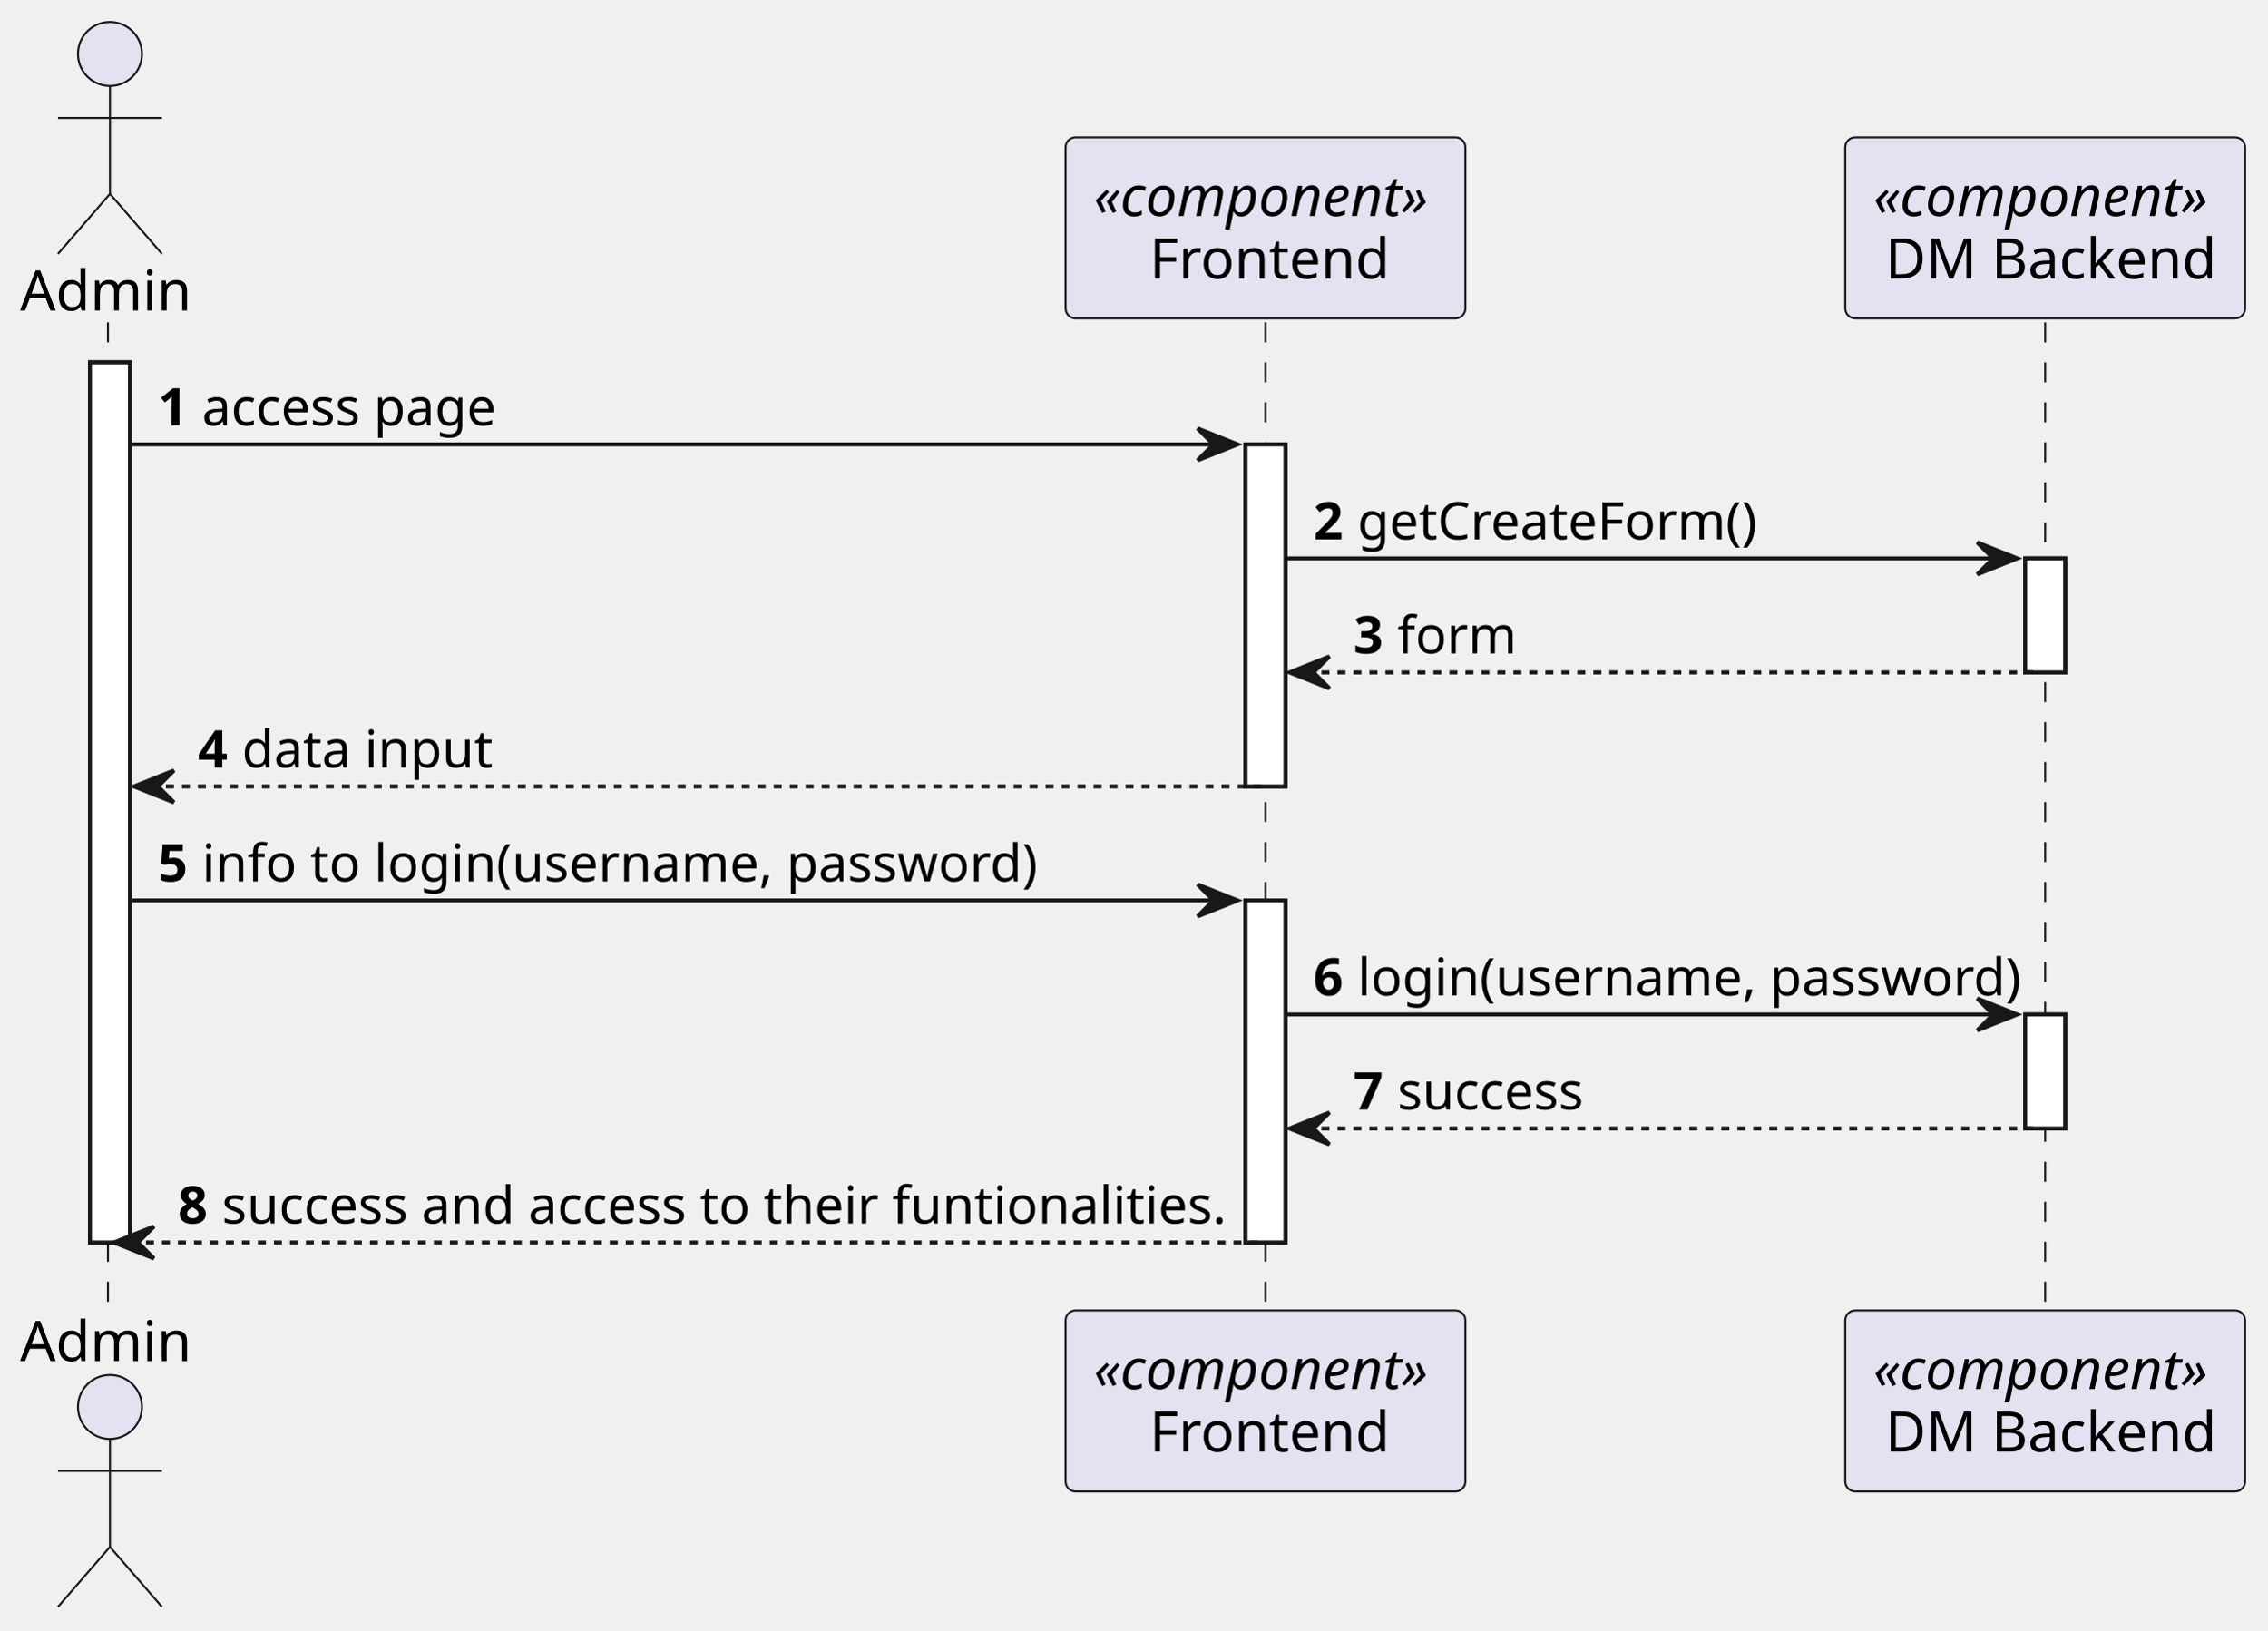
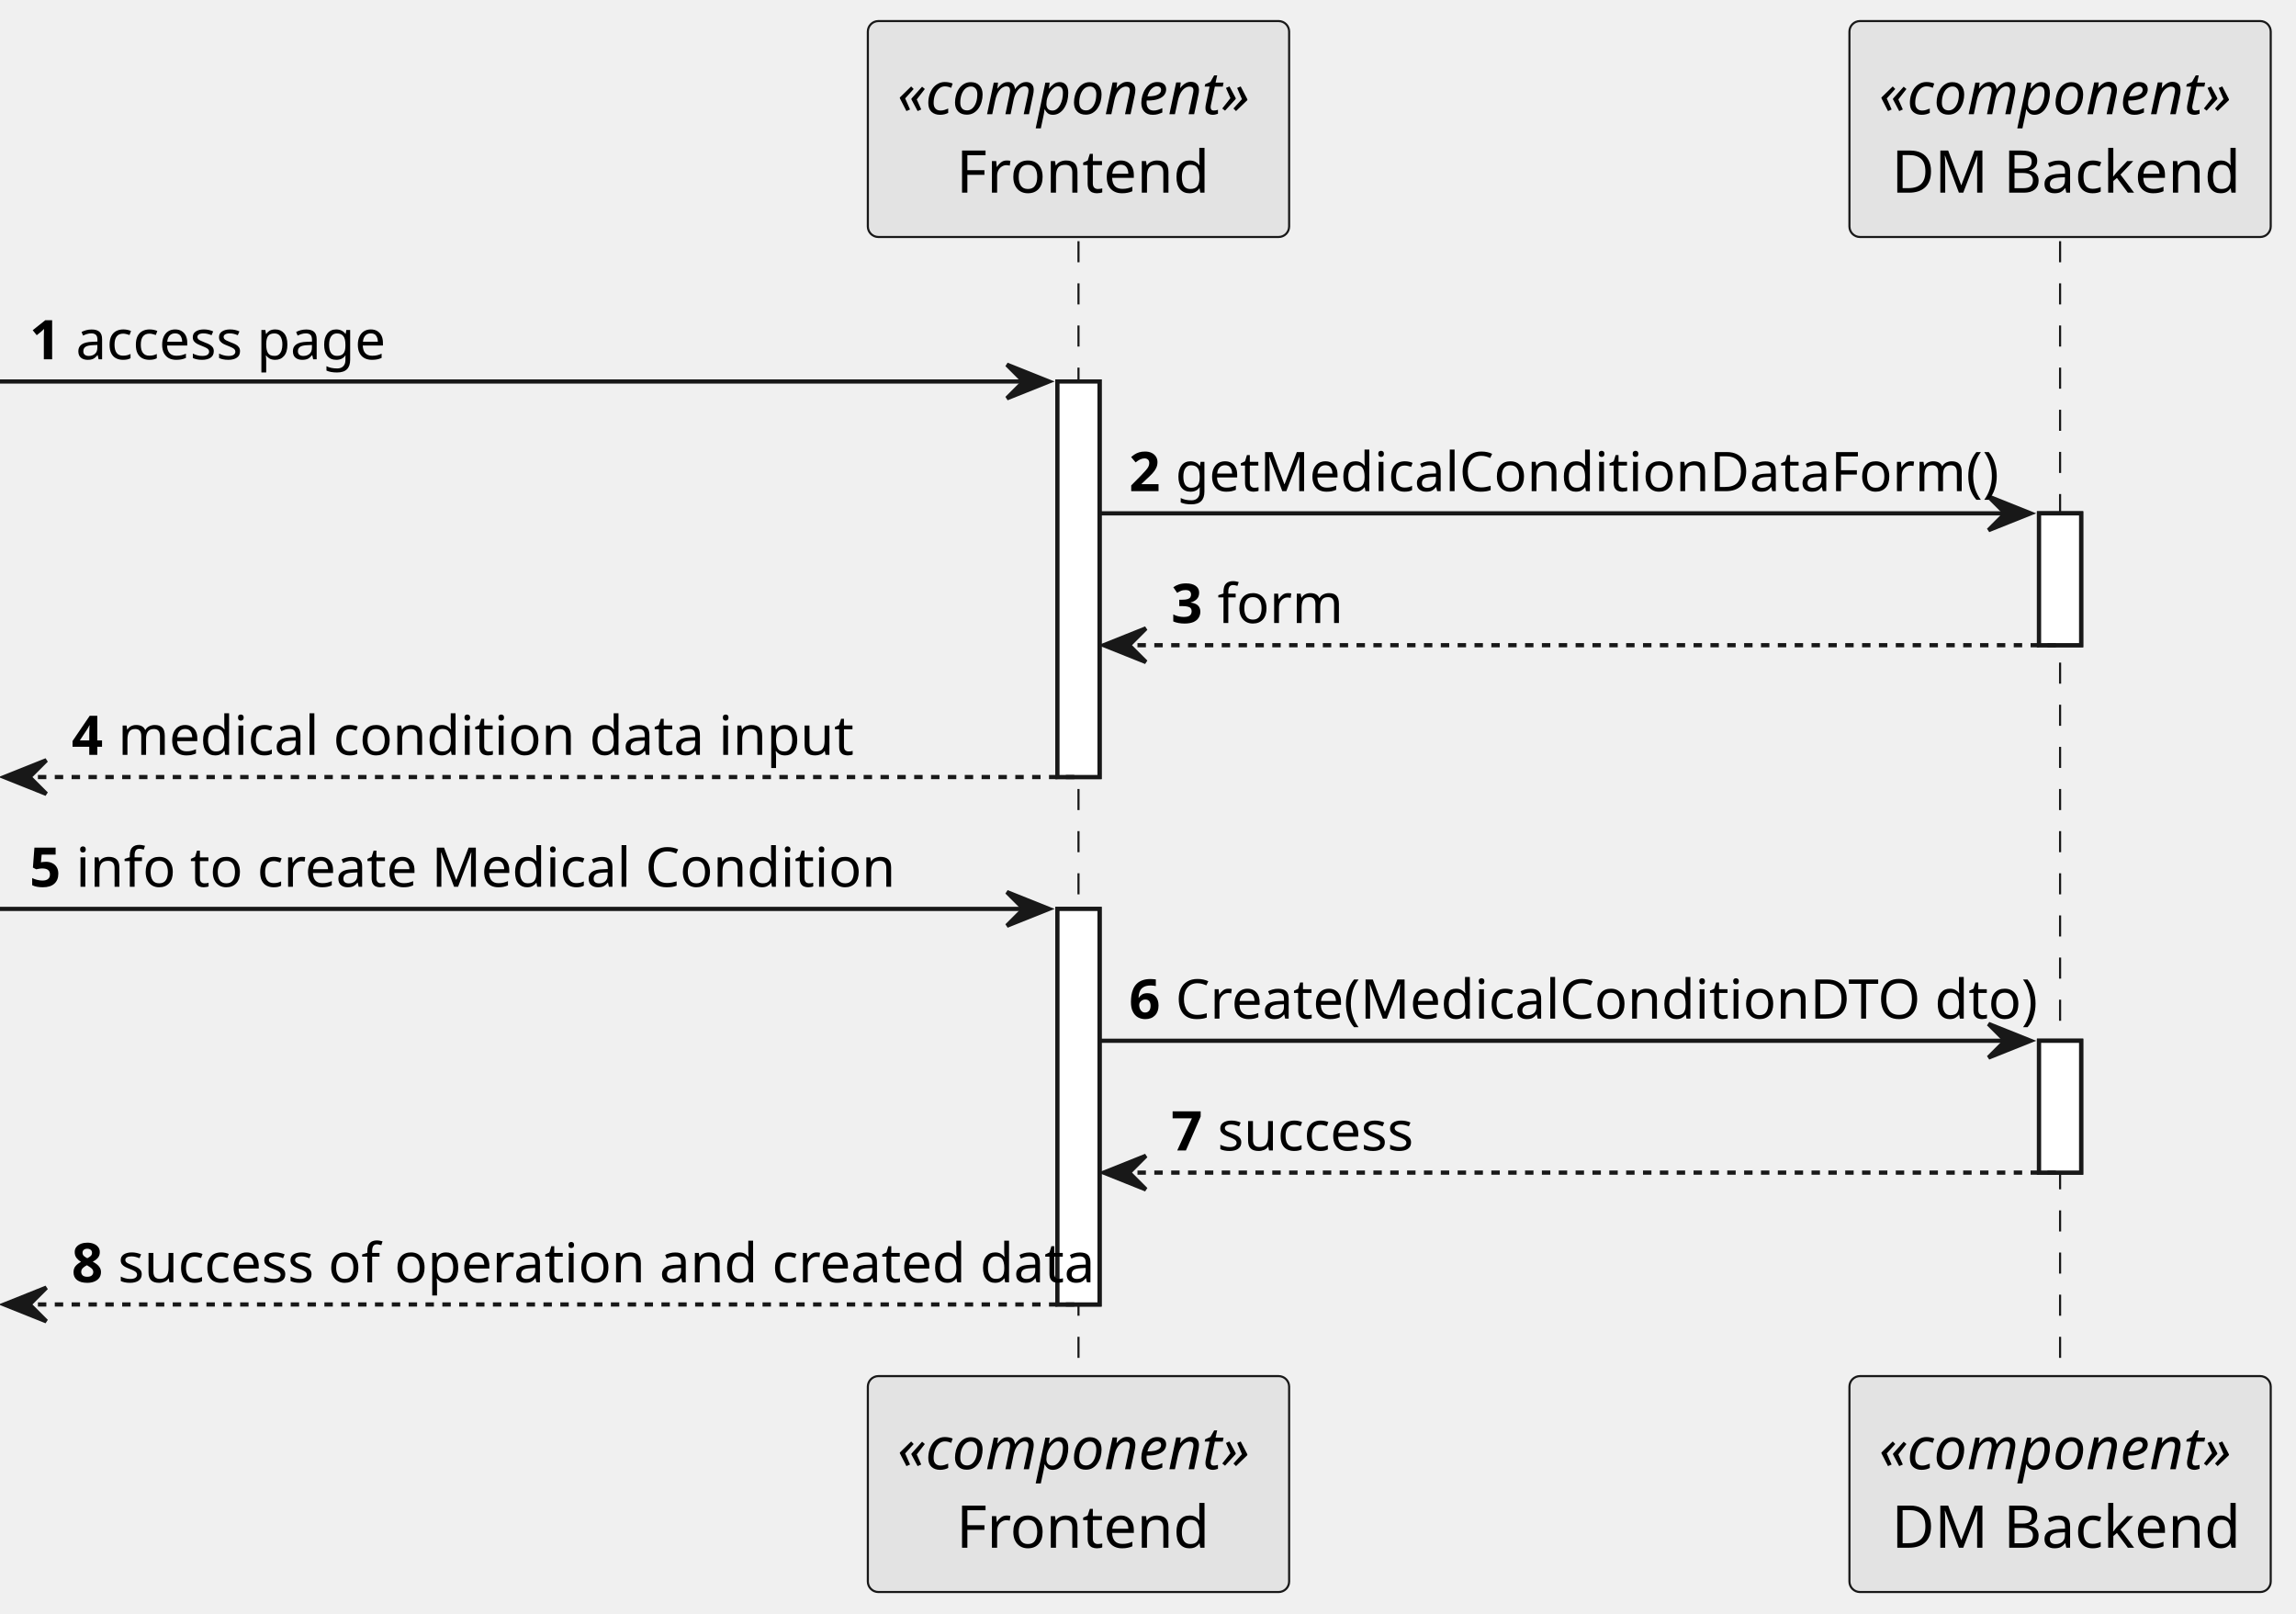
- <svg xmlns="http://www.w3.org/2000/svg" contentStyleType="text/css" height="408px" preserveAspectRatio="none" style="width:567px;height:408px;background:#FFFFFF;" version="1.1" viewBox="0 0 567 408" width="567px" zoomAndPan="magnify">
+ <svg xmlns="http://www.w3.org/2000/svg" contentStyleType="text/css" height="383px" preserveAspectRatio="none" style="width:545px;height:383px;background:#FFFFFF;" version="1.1" viewBox="0 0 545 383" width="545px" zoomAndPan="magnify">
  <defs />
  <g>
-     <rect fill="#FFFFFF" height="220.188" style="stroke:#181818;stroke-width:1.0;" width="10" x="22.5" y="90.641" />
-     <rect fill="#FFFFFF" height="85.57" style="stroke:#181818;stroke-width:1.0;" width="10" x="311.5" y="111.164" />
-     <rect fill="#FFFFFF" height="85.57" style="stroke:#181818;stroke-width:1.0;" width="10" x="311.5" y="225.258" />
-     <rect fill="#FFFFFF" height="28.523" style="stroke:#181818;stroke-width:1.0;" width="10" x="506.5" y="139.688" />
-     <rect fill="#FFFFFF" height="28.523" style="stroke:#181818;stroke-width:1.0;" width="10" x="506.5" y="253.781" />
-     <line style="stroke:#181818;stroke-width:0.5;stroke-dasharray:5.0,5.0;" x1="27" x2="27" y1="80.641" y2="328.828" />
-     <line style="stroke:#181818;stroke-width:0.5;stroke-dasharray:5.0,5.0;" x1="316.5" x2="316.5" y1="80.641" y2="328.828" />
-     <line style="stroke:#181818;stroke-width:0.5;stroke-dasharray:5.0,5.0;" x1="511.5" x2="511.5" y1="80.641" y2="328.828" />
-     <text fill="#000000" font-family="sans-serif" font-size="14" lengthAdjust="spacing" textLength="39" x="5" y="77.674">Admin</text>
-     <ellipse cx="27.5" cy="13.5" fill="#E2E2F0" rx="8" ry="8" style="stroke:#181818;stroke-width:0.5;" />
-     <path d="M27.5,21.5 L27.5,48.5 M14.5,29.5 L40.5,29.5 M27.5,48.5 L14.5,63.5 M27.5,48.5 L40.5,63.5 " fill="none" style="stroke:#181818;stroke-width:0.5;" />
-     <text fill="#000000" font-family="sans-serif" font-size="14" lengthAdjust="spacing" textLength="39" x="5" y="340.502">Admin</text>
-     <ellipse cx="27.5" cy="351.969" fill="#E2E2F0" rx="8" ry="8" style="stroke:#181818;stroke-width:0.5;" />
-     <path d="M27.5,359.969 L27.5,386.969 M14.5,367.969 L40.5,367.969 M27.5,386.969 L14.5,401.969 M27.5,386.969 L40.5,401.969 " fill="none" style="stroke:#181818;stroke-width:0.5;" />
-     <rect fill="#E2E2F0" height="45.281" rx="2.5" ry="2.5" style="stroke:#181818;stroke-width:0.5;" width="100" x="266.5" y="34.359" />
-     <text fill="#000000" font-family="sans-serif" font-size="14" font-style="italic" lengthAdjust="spacing" textLength="86" x="273.5" y="54.033">«component»</text>
-     <text fill="#000000" font-family="sans-serif" font-size="14" lengthAdjust="spacing" textLength="58" x="287.5" y="69.674">Frontend</text>
-     <rect fill="#E2E2F0" height="45.281" rx="2.5" ry="2.5" style="stroke:#181818;stroke-width:0.5;" width="100" x="266.5" y="327.828" />
-     <text fill="#000000" font-family="sans-serif" font-size="14" font-style="italic" lengthAdjust="spacing" textLength="86" x="273.5" y="347.502">«component»</text>
-     <text fill="#000000" font-family="sans-serif" font-size="14" lengthAdjust="spacing" textLength="58" x="287.5" y="363.143">Frontend</text>
-     <rect fill="#E2E2F0" height="45.281" rx="2.5" ry="2.5" style="stroke:#181818;stroke-width:0.5;" width="100" x="461.5" y="34.359" />
-     <text fill="#000000" font-family="sans-serif" font-size="14" font-style="italic" lengthAdjust="spacing" textLength="86" x="468.5" y="54.033">«component»</text>
-     <text fill="#000000" font-family="sans-serif" font-size="14" lengthAdjust="spacing" textLength="80" x="471.5" y="69.674">DM Backend</text>
-     <rect fill="#E2E2F0" height="45.281" rx="2.5" ry="2.5" style="stroke:#181818;stroke-width:0.5;" width="100" x="461.5" y="327.828" />
-     <text fill="#000000" font-family="sans-serif" font-size="14" font-style="italic" lengthAdjust="spacing" textLength="86" x="468.5" y="347.502">«component»</text>
-     <text fill="#000000" font-family="sans-serif" font-size="14" lengthAdjust="spacing" textLength="80" x="471.5" y="363.143">DM Backend</text>
-     <rect fill="#FFFFFF" height="220.188" style="stroke:#181818;stroke-width:1.0;" width="10" x="22.5" y="90.641" />
-     <rect fill="#FFFFFF" height="85.57" style="stroke:#181818;stroke-width:1.0;" width="10" x="311.5" y="111.164" />
-     <rect fill="#FFFFFF" height="85.57" style="stroke:#181818;stroke-width:1.0;" width="10" x="311.5" y="225.258" />
-     <rect fill="#FFFFFF" height="28.523" style="stroke:#181818;stroke-width:1.0;" width="10" x="506.5" y="139.688" />
-     <rect fill="#FFFFFF" height="28.523" style="stroke:#181818;stroke-width:1.0;" width="10" x="506.5" y="253.781" />
-     <polygon fill="#181818" points="299.5,107.164,309.5,111.164,299.5,115.164,303.5,111.164" style="stroke:#181818;stroke-width:1.0;" />
-     <line style="stroke:#181818;stroke-width:1.0;" x1="32.5" x2="305.5" y1="111.164" y2="111.164" />
-     <text fill="#000000" font-family="sans-serif" font-size="13" font-weight="bold" lengthAdjust="spacing" textLength="7" x="39.5" y="106.409">1</text>
-     <text fill="#000000" font-family="sans-serif" font-size="13" lengthAdjust="spacing" textLength="74" x="50.5" y="106.409">access page</text>
-     <polygon fill="#181818" points="494.5,135.688,504.5,139.688,494.5,143.688,498.5,139.688" style="stroke:#181818;stroke-width:1.0;" />
-     <line style="stroke:#181818;stroke-width:1.0;" x1="321.5" x2="500.5" y1="139.688" y2="139.688" />
-     <text fill="#000000" font-family="sans-serif" font-size="13" font-weight="bold" lengthAdjust="spacing" textLength="7" x="328.5" y="134.933">2</text>
-     <text fill="#000000" font-family="sans-serif" font-size="13" lengthAdjust="spacing" textLength="94" x="339.5" y="134.933">getCreateForm()</text>
-     <polygon fill="#181818" points="332.5,164.211,322.5,168.211,332.5,172.211,328.5,168.211" style="stroke:#181818;stroke-width:1.0;" />
-     <line style="stroke:#181818;stroke-width:1.0;stroke-dasharray:2.0,2.0;" x1="326.5" x2="510.5" y1="168.211" y2="168.211" />
-     <text fill="#000000" font-family="sans-serif" font-size="13" font-weight="bold" lengthAdjust="spacing" textLength="7" x="338.5" y="163.456">3</text>
-     <text fill="#000000" font-family="sans-serif" font-size="13" lengthAdjust="spacing" textLength="25" x="349.5" y="163.456">form</text>
-     <polygon fill="#181818" points="43.5,192.734,33.5,196.734,43.5,200.734,39.5,196.734" style="stroke:#181818;stroke-width:1.0;" />
-     <line style="stroke:#181818;stroke-width:1.0;stroke-dasharray:2.0,2.0;" x1="37.5" x2="315.5" y1="196.734" y2="196.734" />
-     <text fill="#000000" font-family="sans-serif" font-size="13" font-weight="bold" lengthAdjust="spacing" textLength="7" x="49.5" y="191.98">4</text>
-     <text fill="#000000" font-family="sans-serif" font-size="13" lengthAdjust="spacing" textLength="57" x="60.5" y="191.98">data input</text>
-     <polygon fill="#181818" points="299.5,221.258,309.5,225.258,299.5,229.258,303.5,225.258" style="stroke:#181818;stroke-width:1.0;" />
-     <line style="stroke:#181818;stroke-width:1.0;" x1="32.5" x2="305.5" y1="225.258" y2="225.258" />
-     <text fill="#000000" font-family="sans-serif" font-size="13" font-weight="bold" lengthAdjust="spacing" textLength="7" x="39.5" y="220.503">5</text>
-     <text fill="#000000" font-family="sans-serif" font-size="13" lengthAdjust="spacing" textLength="194" x="50.5" y="220.503">info to login(username, password)</text>
-     <polygon fill="#181818" points="494.5,249.781,504.5,253.781,494.5,257.781,498.5,253.781" style="stroke:#181818;stroke-width:1.0;" />
-     <line style="stroke:#181818;stroke-width:1.0;" x1="321.5" x2="500.5" y1="253.781" y2="253.781" />
-     <text fill="#000000" font-family="sans-serif" font-size="13" font-weight="bold" lengthAdjust="spacing" textLength="7" x="328.5" y="249.026">6</text>
-     <text fill="#000000" font-family="sans-serif" font-size="13" lengthAdjust="spacing" textLength="155" x="339.5" y="249.026">login(username, password)</text>
-     <polygon fill="#181818" points="332.5,278.305,322.5,282.305,332.5,286.305,328.5,282.305" style="stroke:#181818;stroke-width:1.0;" />
-     <line style="stroke:#181818;stroke-width:1.0;stroke-dasharray:2.0,2.0;" x1="326.5" x2="510.5" y1="282.305" y2="282.305" />
-     <text fill="#000000" font-family="sans-serif" font-size="13" font-weight="bold" lengthAdjust="spacing" textLength="7" x="338.5" y="277.55">7</text>
-     <text fill="#000000" font-family="sans-serif" font-size="13" lengthAdjust="spacing" textLength="49" x="349.5" y="277.55">success</text>
-     <polygon fill="#181818" points="38.5,306.828,28.5,310.828,38.5,314.828,34.5,310.828" style="stroke:#181818;stroke-width:1.0;" />
-     <line style="stroke:#181818;stroke-width:1.0;stroke-dasharray:2.0,2.0;" x1="32.5" x2="315.5" y1="310.828" y2="310.828" />
-     <text fill="#000000" font-family="sans-serif" font-size="13" font-weight="bold" lengthAdjust="spacing" textLength="7" x="44.5" y="306.073">8</text>
-     <text fill="#000000" font-family="sans-serif" font-size="13" lengthAdjust="spacing" textLength="244" x="55.5" y="306.073">success and access to their funtionalities.</text>
+     <rect fill="#FFFFFF" height="93.873" style="stroke:#181818;stroke-width:1.0;" width="10" x="251" y="90.533" />
+     <rect fill="#FFFFFF" height="93.873" style="stroke:#181818;stroke-width:1.0;" width="10" x="251" y="215.697" />
+     <rect fill="#FFFFFF" height="31.291" style="stroke:#181818;stroke-width:1.0;" width="10" x="484" y="121.824" />
+     <rect fill="#FFFFFF" height="31.291" style="stroke:#181818;stroke-width:1.0;" width="10" x="484" y="246.988" />
+     <line style="stroke:#181818;stroke-width:0.5;stroke-dasharray:5.0,5.0;" x1="256" x2="256" y1="57.242" y2="327.57" />
+     <line style="stroke:#181818;stroke-width:0.5;stroke-dasharray:5.0,5.0;" x1="489" x2="489" y1="57.242" y2="327.57" />
+     <rect fill="#E3E3E3" height="51.242" rx="2.5" ry="2.5" style="stroke:#181818;stroke-width:0.5;" width="100" x="206" y="5" />
+     <text fill="#000000" font-family="sans-serif" font-size="14" font-style="italic" lengthAdjust="spacing" textLength="86" x="213" y="27.107">«component»</text>
+     <text fill="#000000" font-family="sans-serif" font-size="14" lengthAdjust="spacing" textLength="58" x="227" y="45.728">Frontend</text>
+     <rect fill="#E3E3E3" height="51.242" rx="2.5" ry="2.5" style="stroke:#181818;stroke-width:0.5;" width="100" x="206" y="326.57" />
+     <text fill="#000000" font-family="sans-serif" font-size="14" font-style="italic" lengthAdjust="spacing" textLength="86" x="213" y="348.678">«component»</text>
+     <text fill="#000000" font-family="sans-serif" font-size="14" lengthAdjust="spacing" textLength="58" x="227" y="367.299">Frontend</text>
+     <rect fill="#E3E3E3" height="51.242" rx="2.5" ry="2.5" style="stroke:#181818;stroke-width:0.5;" width="100" x="439" y="5" />
+     <text fill="#000000" font-family="sans-serif" font-size="14" font-style="italic" lengthAdjust="spacing" textLength="86" x="446" y="27.107">«component»</text>
+     <text fill="#000000" font-family="sans-serif" font-size="14" lengthAdjust="spacing" textLength="80" x="449" y="45.728">DM Backend</text>
+     <rect fill="#E3E3E3" height="51.242" rx="2.5" ry="2.5" style="stroke:#181818;stroke-width:0.5;" width="100" x="439" y="326.57" />
+     <text fill="#000000" font-family="sans-serif" font-size="14" font-style="italic" lengthAdjust="spacing" textLength="86" x="446" y="348.678">«component»</text>
+     <text fill="#000000" font-family="sans-serif" font-size="14" lengthAdjust="spacing" textLength="80" x="449" y="367.299">DM Backend</text>
+     <rect fill="#FFFFFF" height="93.873" style="stroke:#181818;stroke-width:1.0;" width="10" x="251" y="90.533" />
+     <rect fill="#FFFFFF" height="93.873" style="stroke:#181818;stroke-width:1.0;" width="10" x="251" y="215.697" />
+     <rect fill="#FFFFFF" height="31.291" style="stroke:#181818;stroke-width:1.0;" width="10" x="484" y="121.824" />
+     <rect fill="#FFFFFF" height="31.291" style="stroke:#181818;stroke-width:1.0;" width="10" x="484" y="246.988" />
+     <polygon fill="#181818" points="239,86.533,249,90.533,239,94.533,243,90.533" style="stroke:#181818;stroke-width:1.0;" />
+     <line style="stroke:#181818;stroke-width:1.0;" x1="0" x2="245" y1="90.533" y2="90.533" />
+     <text fill="#000000" font-family="sans-serif" font-size="13" font-weight="bold" lengthAdjust="spacing" textLength="7" x="7" y="85.27">1</text>
+     <text fill="#000000" font-family="sans-serif" font-size="13" lengthAdjust="spacing" textLength="74" x="18" y="85.27">access page</text>
+     <polygon fill="#181818" points="472,117.824,482,121.824,472,125.824,476,121.824" style="stroke:#181818;stroke-width:1.0;" />
+     <line style="stroke:#181818;stroke-width:1.0;" x1="261" x2="478" y1="121.824" y2="121.824" />
+     <text fill="#000000" font-family="sans-serif" font-size="13" font-weight="bold" lengthAdjust="spacing" textLength="7" x="268" y="116.561">2</text>
+     <text fill="#000000" font-family="sans-serif" font-size="13" lengthAdjust="spacing" textLength="182" x="279" y="116.561">getMedicalConditionDataForm()</text>
+     <polygon fill="#181818" points="272,149.115,262,153.115,272,157.115,268,153.115" style="stroke:#181818;stroke-width:1.0;" />
+     <line style="stroke:#181818;stroke-width:1.0;stroke-dasharray:2.0,2.0;" x1="266" x2="488" y1="153.115" y2="153.115" />
+     <text fill="#000000" font-family="sans-serif" font-size="13" font-weight="bold" lengthAdjust="spacing" textLength="7" x="278" y="147.852">3</text>
+     <text fill="#000000" font-family="sans-serif" font-size="13" lengthAdjust="spacing" textLength="25" x="289" y="147.852">form</text>
+     <polygon fill="#181818" points="11,180.406,1,184.406,11,188.406,7,184.406" style="stroke:#181818;stroke-width:1.0;" />
+     <line style="stroke:#181818;stroke-width:1.0;stroke-dasharray:2.0,2.0;" x1="5" x2="255" y1="184.406" y2="184.406" />
+     <text fill="#000000" font-family="sans-serif" font-size="13" font-weight="bold" lengthAdjust="spacing" textLength="7" x="17" y="179.144">4</text>
+     <text fill="#000000" font-family="sans-serif" font-size="13" lengthAdjust="spacing" textLength="162" x="28" y="179.144">medical condition data input</text>
+     <polygon fill="#181818" points="239,211.697,249,215.697,239,219.697,243,215.697" style="stroke:#181818;stroke-width:1.0;" />
+     <line style="stroke:#181818;stroke-width:1.0;" x1="0" x2="245" y1="215.697" y2="215.697" />
+     <text fill="#000000" font-family="sans-serif" font-size="13" font-weight="bold" lengthAdjust="spacing" textLength="7" x="7" y="210.435">5</text>
+     <text fill="#000000" font-family="sans-serif" font-size="13" lengthAdjust="spacing" textLength="182" x="18" y="210.435">info to create Medical Condition</text>
+     <polygon fill="#181818" points="472,242.988,482,246.988,472,250.988,476,246.988" style="stroke:#181818;stroke-width:1.0;" />
+     <line style="stroke:#181818;stroke-width:1.0;" x1="261" x2="478" y1="246.988" y2="246.988" />
+     <text fill="#000000" font-family="sans-serif" font-size="13" font-weight="bold" lengthAdjust="spacing" textLength="7" x="268" y="241.726">6</text>
+     <text fill="#000000" font-family="sans-serif" font-size="13" lengthAdjust="spacing" textLength="193" x="279" y="241.726">Create(MedicalConditionDTO dto)</text>
+     <polygon fill="#181818" points="272,274.279,262,278.279,272,282.279,268,278.279" style="stroke:#181818;stroke-width:1.0;" />
+     <line style="stroke:#181818;stroke-width:1.0;stroke-dasharray:2.0,2.0;" x1="266" x2="488" y1="278.279" y2="278.279" />
+     <text fill="#000000" font-family="sans-serif" font-size="13" font-weight="bold" lengthAdjust="spacing" textLength="7" x="278" y="273.017">7</text>
+     <text fill="#000000" font-family="sans-serif" font-size="13" lengthAdjust="spacing" textLength="49" x="289" y="273.017">success</text>
+     <polygon fill="#181818" points="11,305.57,1,309.57,11,313.57,7,309.57" style="stroke:#181818;stroke-width:1.0;" />
+     <line style="stroke:#181818;stroke-width:1.0;stroke-dasharray:2.0,2.0;" x1="5" x2="255" y1="309.57" y2="309.57" />
+     <text fill="#000000" font-family="sans-serif" font-size="13" font-weight="bold" lengthAdjust="spacing" textLength="7" x="17" y="304.308">8</text>
+     <text fill="#000000" font-family="sans-serif" font-size="13" lengthAdjust="spacing" textLength="221" x="28" y="304.308">success of operation and created data</text>
  </g>
</svg>
